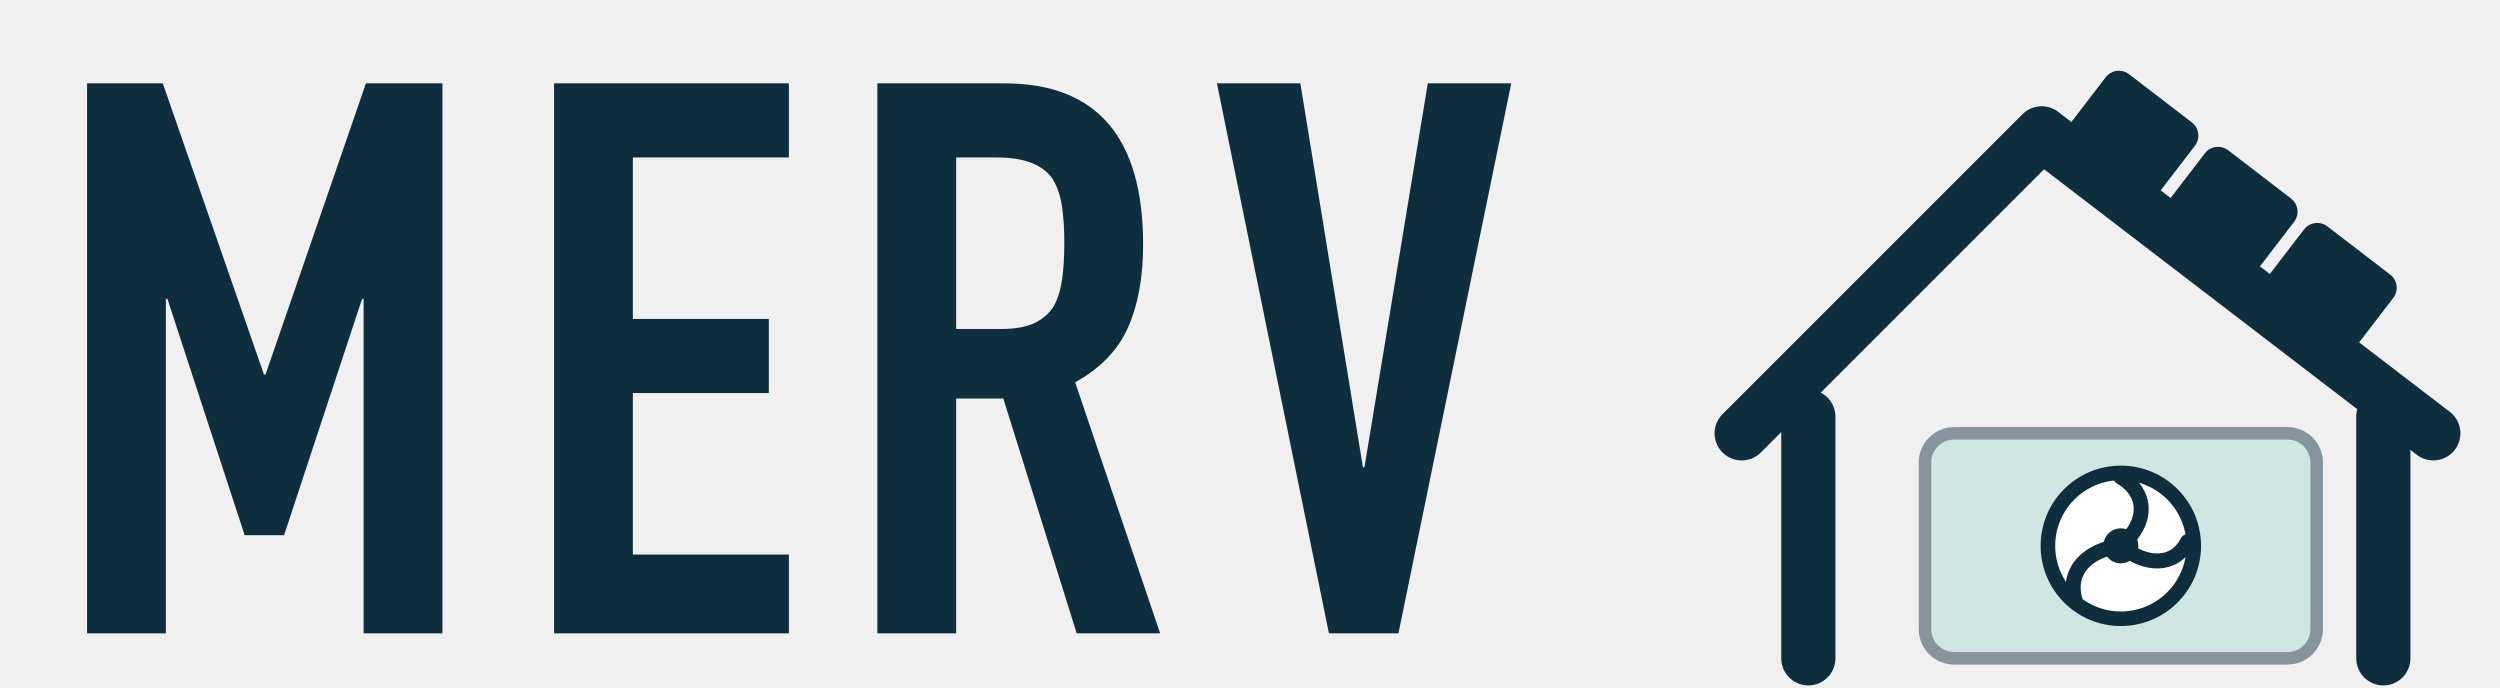
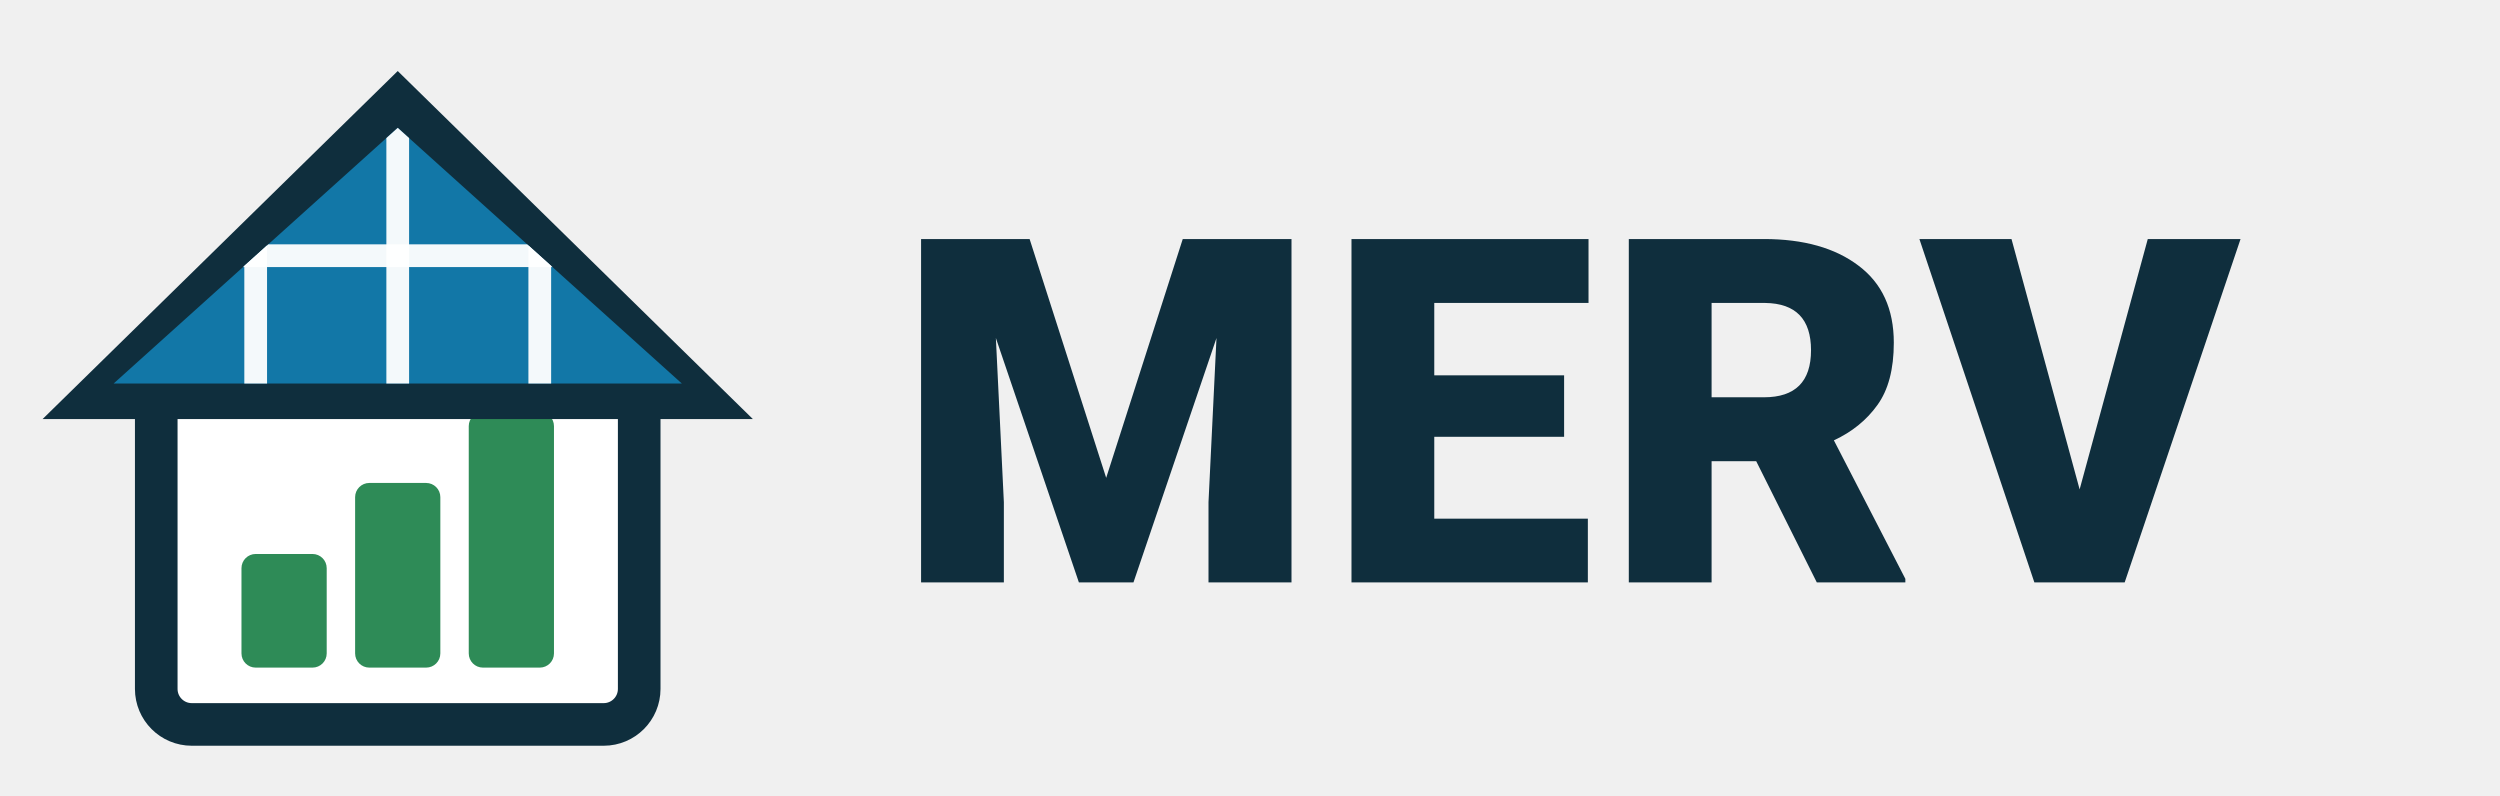
- <svg xmlns="http://www.w3.org/2000/svg" viewBox="0 0 600 165" width="600" height="165" role="img" aria-label="MERV — Measuring Renewables Uptake and Value">
-   <path d="M20.899 152.0V20.0H39.067L63.354 89.893H63.725L87.826 20.0H106.18V152.0H87.27V71.725H86.899L68.174 128.455H58.719L40.18 71.725H39.809V152.0ZM132.978 152.0V20.0H189.337V37.798H151.888V76.545H184.517V94.343H151.888V133.09H189.337V152.0ZM229.483 37.798V78.955H240.236Q245.242 78.955 248.208 77.565Q251.174 76.174 252.843 73.579Q254.326 70.983 254.882 67.183Q255.438 63.382 255.438 58.376Q255.438 53.371 254.882 49.57Q254.326 45.77 252.657 42.989Q249.135 37.798 239.309 37.798ZM210.573 152.0V20.0H240.978Q274.348 20.0 274.348 58.747Q274.348 70.427 270.733 78.584Q267.118 86.742 258.034 91.747L278.427 152.0H258.404L240.792 95.64H229.483V152.0ZM362.697 20.0 335.629 152.0H318.944L292.062 20.0H312.084L327.101 112.14H327.472L342.674 20.0Z" fill="#0f2e3d" />
-   <g transform="translate(412,8) scale(1.0)">
-     <path d="M22,150 V92 M160,150 V92" fill="none" stroke="#0f2e3d" stroke-width="13" stroke-linecap="round" />
-     <path d="M6,96 L78,24 L172,96" fill="none" stroke="#0f2e3d" stroke-width="13" stroke-linecap="round" stroke-linejoin="round" />
-     <g transform="translate(89.1,16.1) rotate(37.5)">
-       <rect x="0" y="-11" width="27" height="22" rx="4" fill="#0f2e3d" />
-       <rect x="30" y="-11" width="27" height="22" rx="4" fill="#0f2e3d" />
-       <rect x="60" y="-11" width="27" height="22" rx="4" fill="#0f2e3d" />
+ <svg xmlns="http://www.w3.org/2000/svg" viewBox="0 0 176 56" width="176" height="56" role="img" aria-label="MERV — Measuring Renewables Uptake and Value">
+   <defs>
+     <clipPath id="roof">
+       <polygon points="8,27 28,9 48,27" />
+     </clipPath>
+   </defs>
+   <rect x="11" y="24" width="34" height="27" rx="2.5" fill="#ffffff" stroke="#0f2e3d" stroke-width="3" />
+   <rect x="17" y="39" width="6" height="8" rx="1" fill="#2e8b57" />
+   <rect x="25" y="34" width="6" height="13" rx="1" fill="#2e8b57" />
+   <rect x="33" y="29" width="6" height="18" rx="1" fill="#2e8b57" />
+   <polygon points="3,29.5 28,5 53,29.5" fill="#0f2e3d" />
+   <g clip-path="url(#roof)">
+     <rect x="8" y="9" width="40" height="18" fill="#1277a7" />
+     <g stroke="#ffffff" stroke-width="1.6" stroke-opacity="0.95">
+       <line x1="8" y1="18" x2="48" y2="18" />
+       <line x1="18" y1="9" x2="18" y2="27" />
+       <line x1="28" y1="9" x2="28" y2="27" />
+       <line x1="38" y1="9" x2="38" y2="27" />
    </g>
-     <rect x="50" y="96" width="94" height="54" rx="7" fill="#cfe6e2" stroke="#87949c" stroke-width="3" />
-     <circle cx="97" cy="123" r="17.5" fill="#ffffff" stroke="#0f2e3d" stroke-width="3.5" />
-     <path d="M97,123 C104,117 103,110 97,106.5 M97,123 C89,124 84,129 86,136 M97,123 C103,128 110,128 113,122" fill="none" stroke="#0f2e3d" stroke-width="3.6" stroke-linecap="round" />
-     <circle cx="97" cy="123" r="4.2" fill="#0f2e3d" />
  </g>
+   <text x="63" y="41" font-family="-apple-system, BlinkMacSystemFont, &quot;Segoe UI&quot;, Roboto, &quot;Helvetica Neue&quot;, Arial, sans-serif" font-size="34" font-weight="800" letter-spacing="0.5" fill="#0f2e3d">MERV</text>
</svg>
